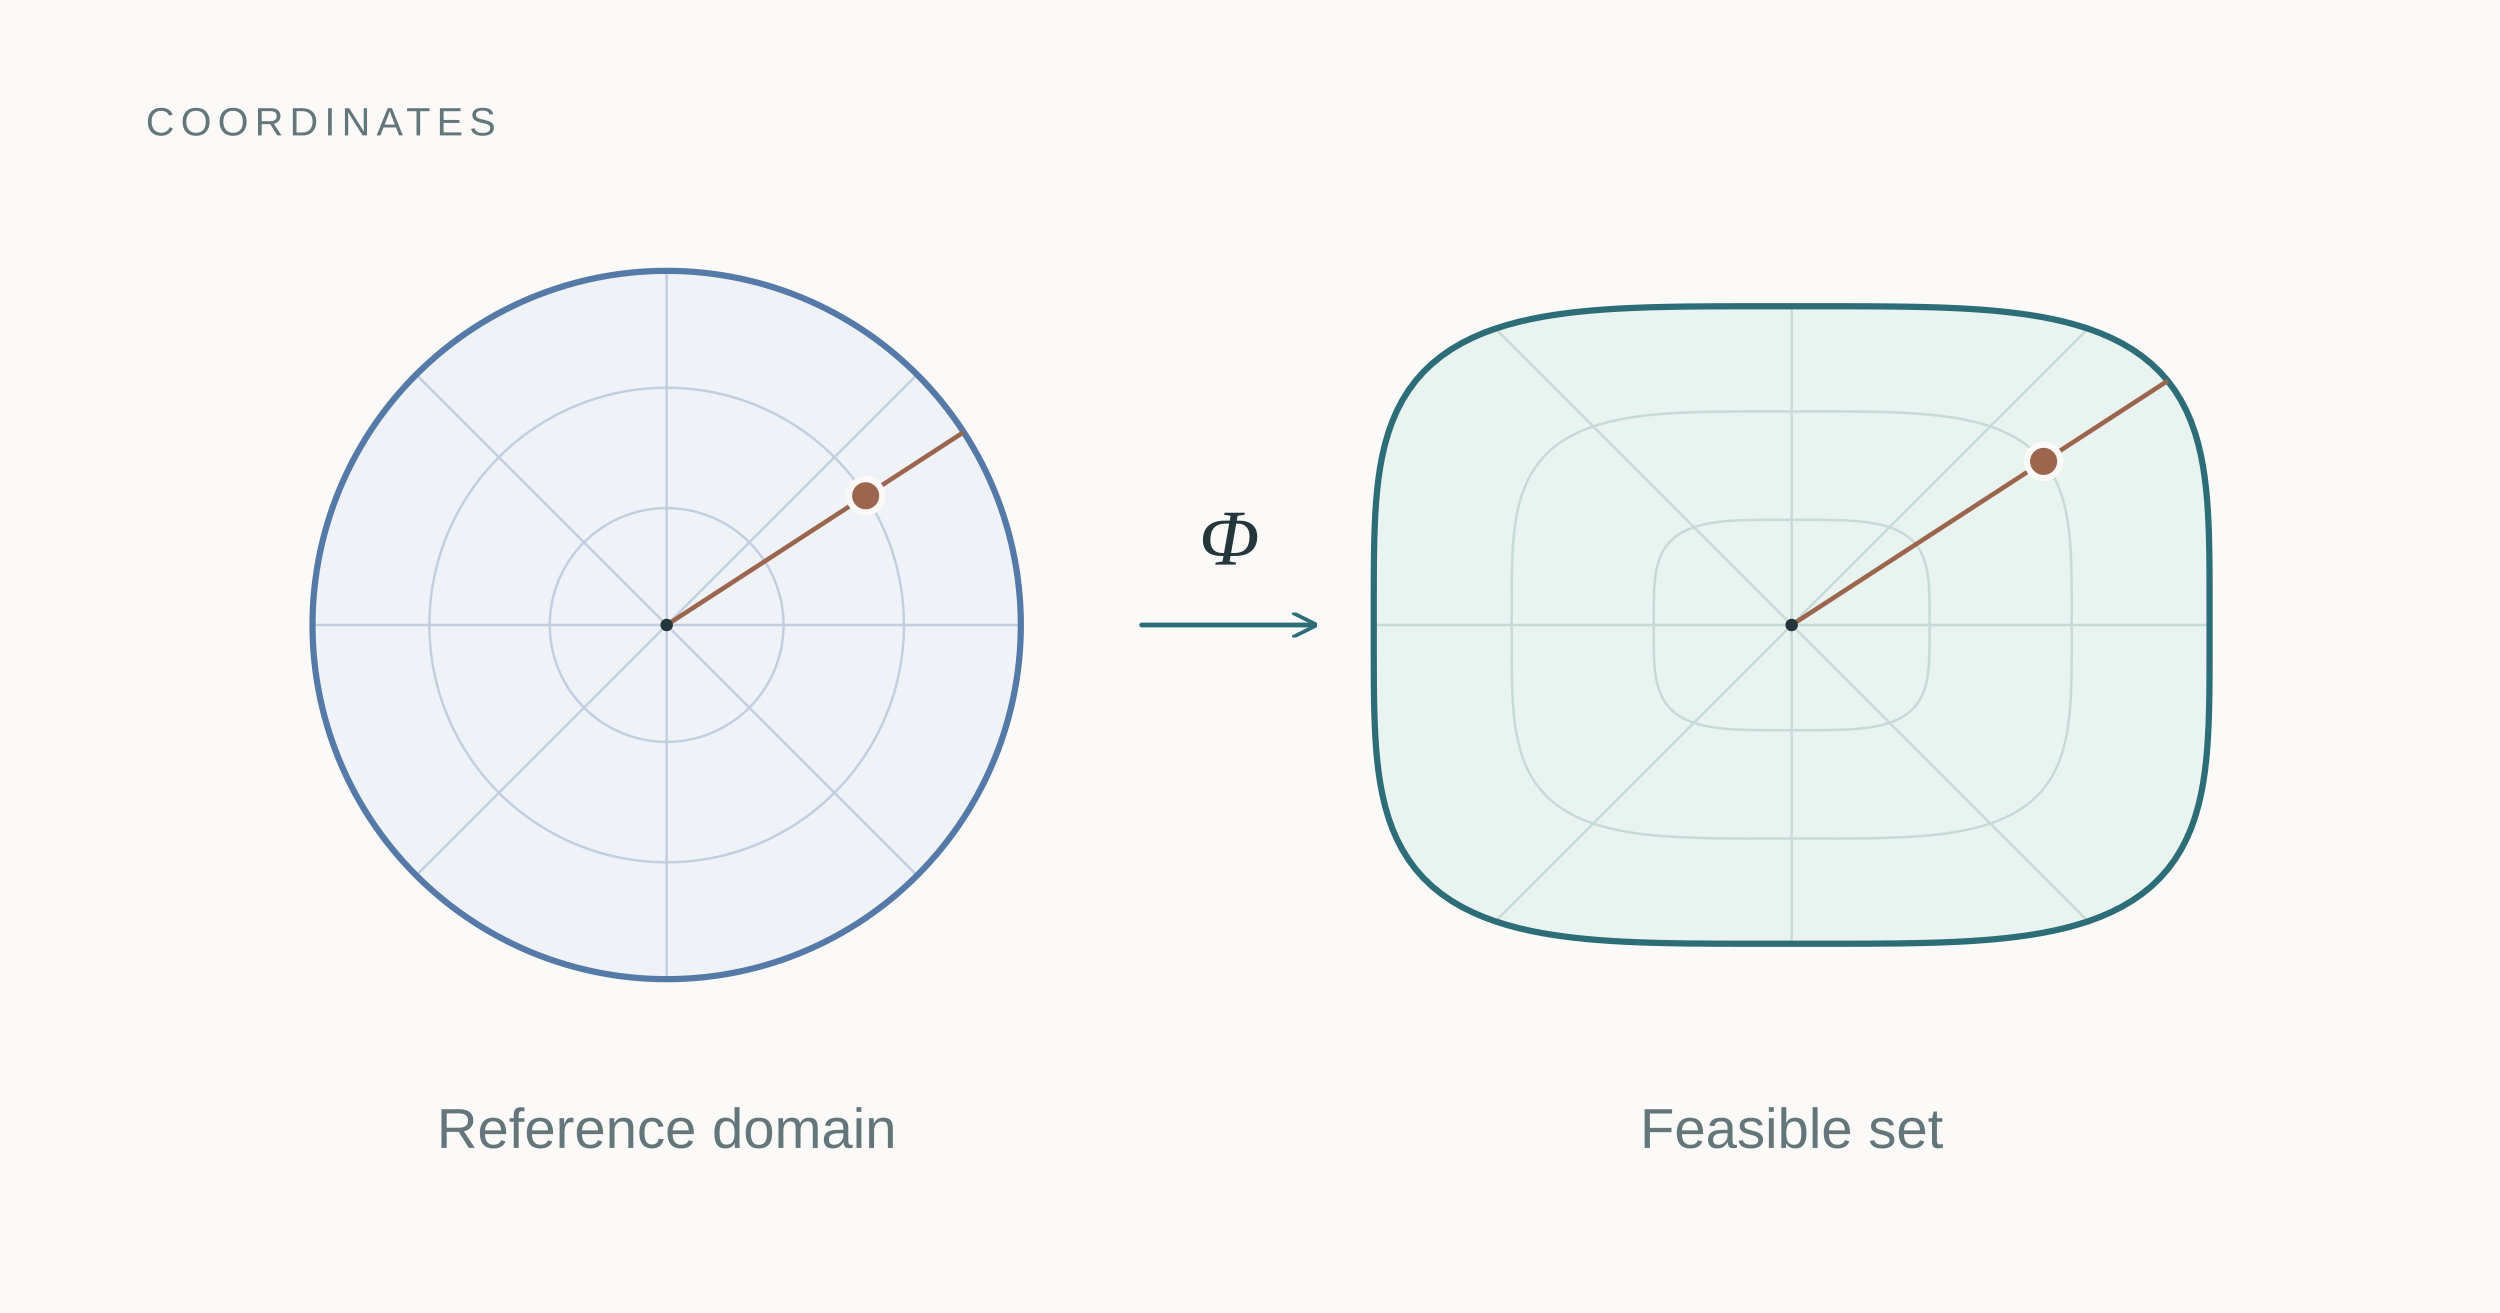
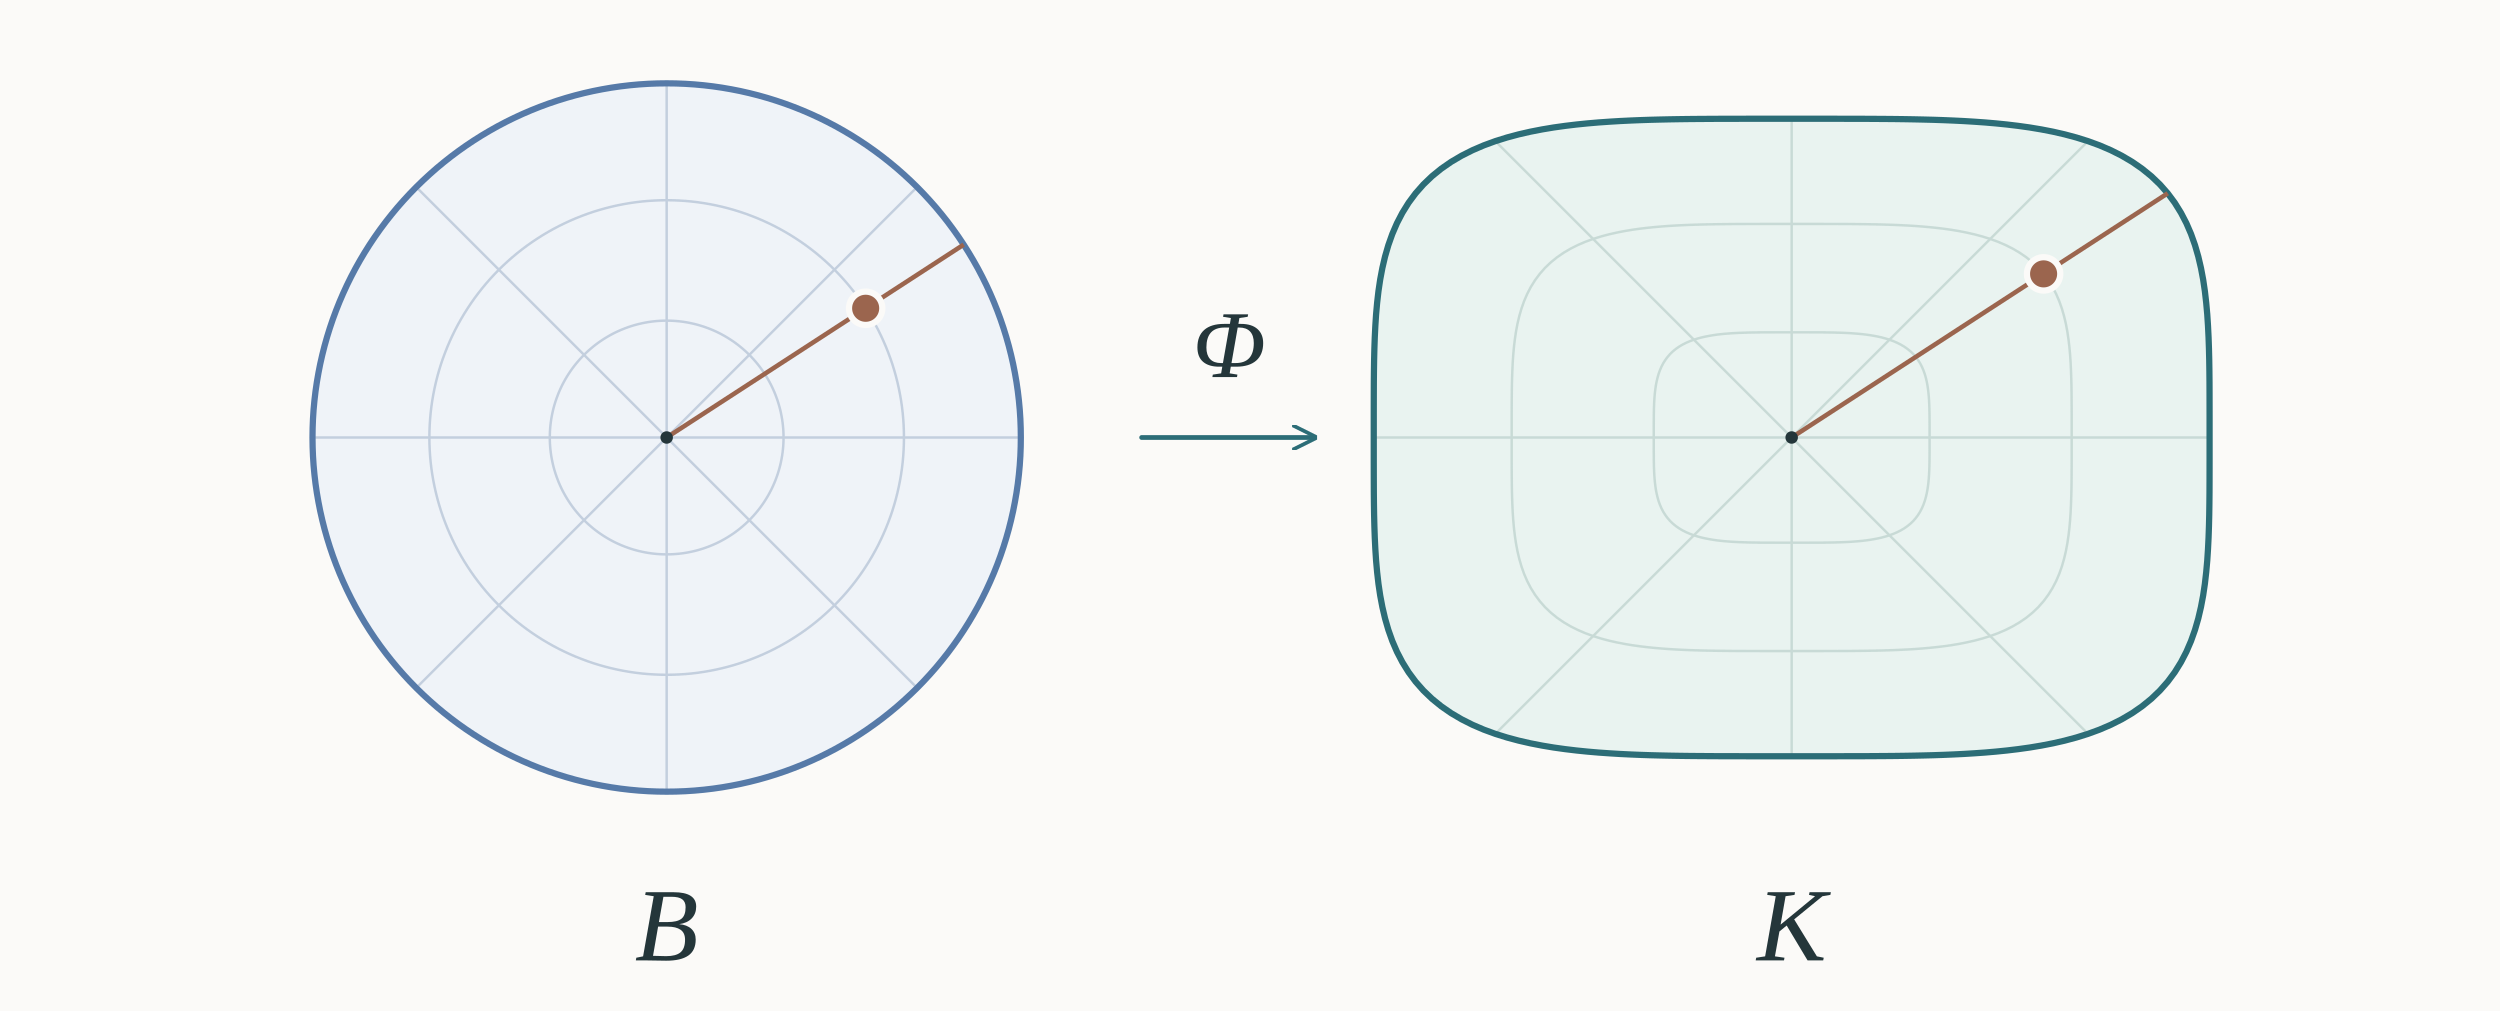
- <svg xmlns="http://www.w3.org/2000/svg" width="1200" height="630" viewBox="0 0 1200 630" role="img" aria-labelledby="title desc">
+ <svg xmlns="http://www.w3.org/2000/svg" width="1200" height="485" viewBox="0 90 1200 485" role="img" aria-labelledby="title desc">
  <defs>
    <marker id="map-arrow" viewBox="0 0 10 10" refX="9" refY="5" markerWidth="12" markerHeight="12" markerUnits="userSpaceOnUse" orient="auto">
      <path d="M0 0 L10 5 L0 10" fill="none" stroke="#2c6d77" stroke-width="1.5" stroke-linecap="round" stroke-linejoin="round" />
    </marker>
  </defs>
  <style>
  .label {font-family:Arial,Helvetica,sans-serif;font-size:27px;fill:#65767a}
-   .symbol {font-family:Georgia,'Times New Roman',serif;font-size:38px;fill:#24363a;font-style:italic}
+   .symbol {font-family:Georgia,'Times New Roman',serif;font-size:46px;fill:#24363a;font-style:italic}
  .eyebrow {font-family:Arial,Helvetica,sans-serif;font-size:19px;letter-spacing:3px;fill:#65767a}
</style>
  <rect width="1200" height="630" fill="#fbfaf8" />
-   <text class="eyebrow" x="70" y="65">COORDINATES</text>
  <path d="M490.00 300.00 L489.94 304.45 L489.77 308.90 L489.48 313.34 L489.07 317.77 L488.55 322.19 L487.91 326.59 L487.15 330.98 L486.29 335.34 L485.30 339.69 L484.21 344.00 L483.00 348.28 L481.68 352.53 L480.25 356.75 L478.71 360.92 L477.06 365.06 L475.30 369.15 L473.44 373.19 L471.47 377.18 L469.40 381.12 L467.22 385.00 L464.95 388.82 L462.57 392.59 L460.10 396.29 L457.53 399.92 L454.87 403.49 L452.11 406.98 L449.27 410.41 L446.33 413.75 L443.31 417.02 L440.21 420.21 L437.02 423.31 L433.75 426.33 L430.41 429.27 L426.98 432.11 L423.49 434.87 L419.92 437.53 L416.29 440.10 L412.59 442.57 L408.82 444.95 L405.00 447.22 L401.12 449.40 L397.18 451.47 L393.19 453.44 L389.15 455.30 L385.06 457.06 L380.92 458.71 L376.75 460.25 L372.53 461.68 L368.28 463.00 L364.00 464.21 L359.69 465.30 L355.34 466.29 L350.98 467.15 L346.59 467.91 L342.19 468.55 L337.77 469.07 L333.34 469.48 L328.90 469.77 L324.45 469.94 L320.00 470.00 L315.55 469.94 L311.10 469.77 L306.66 469.48 L302.23 469.07 L297.81 468.55 L293.41 467.91 L289.02 467.15 L284.66 466.29 L280.31 465.30 L276.00 464.21 L271.72 463.00 L267.47 461.68 L263.25 460.25 L259.08 458.71 L254.94 457.06 L250.85 455.30 L246.81 453.44 L242.82 451.47 L238.88 449.40 L235.00 447.22 L231.18 444.95 L227.41 442.57 L223.71 440.10 L220.08 437.53 L216.51 434.87 L213.02 432.11 L209.59 429.27 L206.25 426.33 L202.98 423.31 L199.79 420.21 L196.69 417.02 L193.67 413.75 L190.73 410.41 L187.89 406.98 L185.13 403.49 L182.47 399.92 L179.90 396.29 L177.43 392.59 L175.05 388.82 L172.78 385.00 L170.60 381.12 L168.53 377.18 L166.56 373.19 L164.70 369.15 L162.94 365.06 L161.29 360.92 L159.75 356.75 L158.32 352.53 L157.00 348.28 L155.79 344.00 L154.70 339.69 L153.71 335.34 L152.85 330.98 L152.09 326.59 L151.45 322.19 L150.93 317.77 L150.52 313.34 L150.23 308.90 L150.06 304.45 L150.00 300.00 L150.06 295.55 L150.23 291.10 L150.52 286.66 L150.93 282.23 L151.45 277.81 L152.09 273.41 L152.85 269.02 L153.71 264.66 L154.70 260.31 L155.79 256.00 L157.00 251.72 L158.32 247.47 L159.75 243.25 L161.29 239.08 L162.94 234.94 L164.70 230.85 L166.56 226.81 L168.53 222.82 L170.60 218.88 L172.78 215.00 L175.05 211.18 L177.43 207.41 L179.90 203.71 L182.47 200.08 L185.13 196.51 L187.89 193.02 L190.73 189.59 L193.67 186.25 L196.69 182.98 L199.79 179.79 L202.98 176.69 L206.25 173.67 L209.59 170.73 L213.02 167.89 L216.51 165.13 L220.08 162.47 L223.71 159.90 L227.41 157.43 L231.18 155.05 L235.00 152.78 L238.88 150.60 L242.82 148.53 L246.81 146.56 L250.85 144.70 L254.94 142.94 L259.08 141.29 L263.25 139.75 L267.47 138.32 L271.72 137.00 L276.00 135.79 L280.31 134.70 L284.66 133.71 L289.02 132.85 L293.41 132.09 L297.81 131.45 L302.23 130.93 L306.66 130.52 L311.10 130.23 L315.55 130.06 L320.00 130.00 L324.45 130.06 L328.90 130.23 L333.34 130.52 L337.77 130.93 L342.19 131.45 L346.59 132.09 L350.98 132.85 L355.34 133.71 L359.69 134.70 L364.00 135.79 L368.28 137.00 L372.53 138.32 L376.75 139.75 L380.92 141.29 L385.06 142.94 L389.15 144.70 L393.19 146.56 L397.18 148.53 L401.12 150.60 L405.00 152.78 L408.82 155.05 L412.59 157.43 L416.29 159.90 L419.92 162.47 L423.49 165.13 L426.98 167.89 L430.41 170.73 L433.75 173.67 L437.02 176.69 L440.21 179.79 L443.31 182.98 L446.33 186.25 L449.27 189.59 L452.11 193.02 L454.87 196.51 L457.53 200.08 L460.10 203.71 L462.57 207.41 L464.95 211.18 L467.22 215.00 L469.40 218.88 L471.47 222.82 L473.44 226.81 L475.30 230.85 L477.06 234.94 L478.71 239.08 L480.25 243.25 L481.68 247.47 L483.00 251.72 L484.21 256.00 L485.30 260.31 L486.29 264.66 L487.15 269.02 L487.91 273.41 L488.55 277.81 L489.07 282.23 L489.48 286.66 L489.77 291.10 L489.94 295.55 Z" fill="#eff3f8" />
  <path d="M1060.60 300.00 L1060.60 305.25 L1060.60 310.51 L1060.59 315.79 L1060.58 321.08 L1060.56 326.40 L1060.51 331.76 L1060.43 337.15 L1060.30 342.57 L1060.11 348.04 L1059.84 353.55 L1059.48 359.09 L1058.98 364.65 L1058.34 370.23 L1057.51 375.82 L1056.46 381.38 L1055.17 386.89 L1053.59 392.34 L1051.70 397.67 L1049.46 402.87 L1046.85 407.88 L1043.87 412.68 L1040.50 417.22 L1036.75 421.47 L1032.63 425.42 L1028.17 429.04 L1023.42 432.33 L1018.40 435.28 L1013.17 437.91 L1007.77 440.23 L1002.25 442.25 L996.65 444.00 L991.02 445.51 L985.38 446.80 L979.76 447.89 L974.19 448.82 L968.68 449.59 L963.26 450.24 L957.92 450.78 L952.67 451.23 L947.52 451.59 L942.47 451.90 L937.52 452.14 L932.66 452.34 L927.90 452.50 L923.22 452.62 L918.62 452.72 L914.11 452.80 L909.67 452.86 L905.29 452.90 L900.98 452.93 L896.72 452.96 L892.52 452.97 L888.35 452.98 L884.23 452.99 L880.14 453.00 L876.08 453.00 L872.04 453.00 L868.02 453.00 L864.01 453.00 L860.00 453.00 L855.99 453.00 L851.98 453.00 L847.96 453.00 L843.92 453.00 L839.86 453.00 L835.77 452.99 L831.65 452.98 L827.48 452.97 L823.28 452.96 L819.02 452.93 L814.71 452.90 L810.33 452.86 L805.89 452.80 L801.38 452.72 L796.78 452.62 L792.10 452.50 L787.34 452.34 L782.48 452.14 L777.53 451.90 L772.48 451.59 L767.33 451.23 L762.08 450.78 L756.74 450.24 L751.32 449.59 L745.81 448.82 L740.24 447.89 L734.62 446.80 L728.98 445.51 L723.35 444.00 L717.75 442.25 L712.23 440.23 L706.83 437.91 L701.60 435.28 L696.58 432.33 L691.83 429.04 L687.37 425.42 L683.25 421.47 L679.50 417.22 L676.13 412.68 L673.15 407.88 L670.54 402.87 L668.30 397.67 L666.41 392.34 L664.83 386.89 L663.54 381.38 L662.49 375.82 L661.66 370.23 L661.02 364.65 L660.52 359.09 L660.16 353.55 L659.89 348.04 L659.70 342.57 L659.57 337.15 L659.49 331.76 L659.44 326.40 L659.42 321.08 L659.41 315.79 L659.40 310.51 L659.40 305.25 L659.40 300.00 L659.40 294.75 L659.40 289.49 L659.41 284.21 L659.42 278.92 L659.44 273.60 L659.49 268.24 L659.57 262.85 L659.70 257.43 L659.89 251.96 L660.16 246.45 L660.52 240.91 L661.02 235.35 L661.66 229.77 L662.49 224.18 L663.54 218.62 L664.83 213.11 L666.41 207.66 L668.30 202.33 L670.54 197.13 L673.15 192.12 L676.13 187.32 L679.50 182.78 L683.25 178.53 L687.37 174.58 L691.83 170.96 L696.58 167.67 L701.60 164.72 L706.83 162.09 L712.23 159.77 L717.75 157.75 L723.35 156.00 L728.98 154.49 L734.62 153.20 L740.24 152.11 L745.81 151.18 L751.32 150.41 L756.74 149.76 L762.08 149.22 L767.33 148.77 L772.48 148.41 L777.53 148.10 L782.48 147.86 L787.34 147.66 L792.10 147.50 L796.78 147.38 L801.38 147.28 L805.89 147.20 L810.33 147.14 L814.71 147.10 L819.02 147.07 L823.28 147.04 L827.48 147.03 L831.65 147.02 L835.77 147.01 L839.86 147.00 L843.92 147.00 L847.96 147.00 L851.98 147.00 L855.99 147.00 L860.00 147.00 L864.01 147.00 L868.02 147.00 L872.04 147.00 L876.08 147.00 L880.14 147.00 L884.23 147.01 L888.35 147.02 L892.52 147.03 L896.72 147.04 L900.98 147.07 L905.29 147.10 L909.67 147.14 L914.11 147.20 L918.62 147.28 L923.22 147.38 L927.90 147.50 L932.66 147.66 L937.52 147.86 L942.47 148.10 L947.52 148.41 L952.67 148.77 L957.92 149.22 L963.26 149.76 L968.68 150.41 L974.19 151.18 L979.76 152.11 L985.38 153.20 L991.02 154.49 L996.65 156.00 L1002.25 157.75 L1007.77 159.77 L1013.17 162.09 L1018.40 164.72 L1023.42 167.67 L1028.17 170.96 L1032.63 174.58 L1036.75 178.53 L1040.50 182.78 L1043.87 187.32 L1046.85 192.12 L1049.46 197.13 L1051.70 202.33 L1053.59 207.66 L1055.17 213.11 L1056.46 218.62 L1057.51 224.18 L1058.34 229.77 L1058.98 235.35 L1059.48 240.91 L1059.84 246.45 L1060.11 251.96 L1060.30 257.43 L1060.43 262.85 L1060.51 268.24 L1060.56 273.60 L1060.58 278.92 L1060.59 284.21 L1060.60 289.49 L1060.60 294.75 Z" fill="#e9f3f0" />
  <g fill="none" stroke="#afbed2" stroke-width="1.2" opacity=".68">
    <path d="M376.10 300.00 L376.08 301.47 L376.02 302.94 L375.93 304.40 L375.79 305.86 L375.62 307.32 L375.41 308.78 L375.16 310.22 L374.87 311.66 L374.55 313.10 L374.19 314.52 L373.79 315.93 L373.35 317.34 L372.88 318.73 L372.37 320.10 L371.83 321.47 L371.25 322.82 L370.64 324.15 L369.99 325.47 L369.30 326.77 L368.58 328.05 L367.83 329.31 L367.05 330.55 L366.23 331.78 L365.39 332.97 L364.51 334.15 L363.60 335.30 L362.66 336.43 L361.69 337.54 L360.69 338.62 L359.67 339.67 L358.62 340.69 L357.54 341.69 L356.43 342.66 L355.30 343.60 L354.15 344.51 L352.97 345.39 L351.78 346.23 L350.55 347.05 L349.31 347.83 L348.05 348.58 L346.77 349.30 L345.47 349.99 L344.15 350.64 L342.82 351.25 L341.47 351.83 L340.10 352.37 L338.73 352.88 L337.34 353.35 L335.93 353.79 L334.52 354.19 L333.10 354.55 L331.66 354.87 L330.22 355.16 L328.78 355.41 L327.32 355.62 L325.86 355.79 L324.40 355.93 L322.94 356.02 L321.47 356.08 L320.00 356.10 L318.53 356.08 L317.06 356.02 L315.60 355.93 L314.14 355.79 L312.68 355.62 L311.22 355.41 L309.78 355.16 L308.34 354.87 L306.90 354.55 L305.48 354.19 L304.07 353.79 L302.66 353.35 L301.27 352.88 L299.90 352.37 L298.53 351.83 L297.18 351.25 L295.85 350.64 L294.53 349.99 L293.23 349.30 L291.95 348.58 L290.69 347.83 L289.45 347.05 L288.22 346.23 L287.03 345.39 L285.85 344.51 L284.70 343.60 L283.57 342.66 L282.46 341.69 L281.38 340.69 L280.33 339.67 L279.31 338.62 L278.31 337.54 L277.34 336.43 L276.40 335.30 L275.49 334.15 L274.61 332.97 L273.77 331.78 L272.95 330.55 L272.17 329.31 L271.42 328.05 L270.70 326.77 L270.01 325.47 L269.36 324.15 L268.75 322.82 L268.17 321.47 L267.63 320.10 L267.12 318.73 L266.65 317.34 L266.21 315.93 L265.81 314.52 L265.45 313.10 L265.13 311.66 L264.84 310.22 L264.59 308.78 L264.38 307.32 L264.21 305.86 L264.07 304.40 L263.98 302.94 L263.92 301.47 L263.90 300.00 L263.92 298.53 L263.98 297.06 L264.07 295.60 L264.21 294.14 L264.38 292.68 L264.59 291.22 L264.84 289.78 L265.13 288.34 L265.45 286.90 L265.81 285.48 L266.21 284.07 L266.65 282.66 L267.12 281.27 L267.63 279.90 L268.17 278.53 L268.75 277.18 L269.36 275.85 L270.01 274.53 L270.70 273.23 L271.42 271.95 L272.17 270.69 L272.95 269.45 L273.77 268.22 L274.61 267.03 L275.49 265.85 L276.40 264.70 L277.34 263.57 L278.31 262.46 L279.31 261.38 L280.33 260.33 L281.38 259.31 L282.46 258.31 L283.57 257.34 L284.70 256.40 L285.85 255.49 L287.03 254.61 L288.22 253.77 L289.45 252.95 L290.69 252.17 L291.95 251.42 L293.23 250.70 L294.53 250.01 L295.85 249.36 L297.18 248.75 L298.53 248.17 L299.90 247.63 L301.27 247.12 L302.66 246.65 L304.07 246.21 L305.48 245.81 L306.90 245.45 L308.34 245.13 L309.78 244.84 L311.22 244.59 L312.68 244.38 L314.14 244.21 L315.60 244.07 L317.06 243.98 L318.53 243.92 L320.00 243.90 L321.47 243.92 L322.94 243.98 L324.40 244.07 L325.86 244.21 L327.32 244.38 L328.78 244.59 L330.22 244.84 L331.66 245.13 L333.10 245.45 L334.52 245.81 L335.93 246.21 L337.34 246.65 L338.73 247.12 L340.10 247.63 L341.47 248.17 L342.82 248.75 L344.15 249.36 L345.47 250.01 L346.77 250.70 L348.05 251.42 L349.31 252.17 L350.55 252.95 L351.78 253.77 L352.97 254.61 L354.15 255.49 L355.30 256.40 L356.43 257.34 L357.54 258.31 L358.62 259.31 L359.67 260.33 L360.69 261.38 L361.69 262.46 L362.66 263.57 L363.60 264.70 L364.51 265.85 L365.39 267.03 L366.23 268.22 L367.05 269.45 L367.83 270.69 L368.58 271.95 L369.30 273.23 L369.99 274.53 L370.64 275.85 L371.25 277.18 L371.83 278.53 L372.37 279.90 L372.88 281.27 L373.35 282.66 L373.79 284.07 L374.19 285.48 L374.55 286.90 L374.87 288.34 L375.16 289.78 L375.41 291.22 L375.62 292.68 L375.79 294.14 L375.93 295.60 L376.02 297.06 L376.08 298.53 Z" />
    <path d="M433.90 300.00 L433.86 302.98 L433.74 305.96 L433.55 308.94 L433.28 311.91 L432.93 314.87 L432.50 317.82 L431.99 320.76 L431.41 323.68 L430.75 326.59 L430.02 329.48 L429.21 332.35 L428.33 335.20 L427.37 338.02 L426.33 340.82 L425.23 343.59 L424.05 346.33 L422.80 349.04 L421.49 351.71 L420.10 354.35 L418.64 356.95 L417.12 359.51 L415.52 362.03 L413.87 364.51 L412.15 366.95 L410.36 369.34 L408.52 371.68 L406.61 373.97 L404.64 376.21 L402.62 378.40 L400.54 380.54 L398.40 382.62 L396.21 384.64 L393.97 386.61 L391.68 388.52 L389.34 390.36 L386.95 392.15 L384.51 393.87 L382.03 395.52 L379.51 397.12 L376.95 398.64 L374.35 400.10 L371.71 401.49 L369.04 402.80 L366.33 404.05 L363.59 405.23 L360.82 406.33 L358.02 407.37 L355.20 408.33 L352.35 409.21 L349.48 410.02 L346.59 410.75 L343.68 411.41 L340.76 411.99 L337.82 412.50 L334.87 412.93 L331.91 413.28 L328.94 413.55 L325.96 413.74 L322.98 413.86 L320.00 413.90 L317.02 413.86 L314.04 413.74 L311.06 413.55 L308.09 413.28 L305.13 412.93 L302.18 412.50 L299.24 411.99 L296.32 411.41 L293.41 410.75 L290.52 410.02 L287.65 409.21 L284.80 408.33 L281.98 407.37 L279.18 406.33 L276.41 405.23 L273.67 404.05 L270.96 402.80 L268.29 401.49 L265.65 400.10 L263.05 398.64 L260.49 397.12 L257.97 395.52 L255.49 393.87 L253.05 392.15 L250.66 390.36 L248.32 388.52 L246.03 386.61 L243.79 384.64 L241.60 382.62 L239.46 380.54 L237.38 378.40 L235.36 376.21 L233.39 373.97 L231.48 371.68 L229.64 369.34 L227.85 366.95 L226.13 364.51 L224.48 362.03 L222.88 359.51 L221.36 356.95 L219.90 354.35 L218.51 351.71 L217.20 349.04 L215.95 346.33 L214.77 343.59 L213.67 340.82 L212.63 338.02 L211.67 335.20 L210.79 332.35 L209.98 329.48 L209.25 326.59 L208.59 323.68 L208.01 320.76 L207.50 317.82 L207.07 314.87 L206.72 311.91 L206.45 308.94 L206.26 305.96 L206.14 302.98 L206.10 300.00 L206.14 297.02 L206.26 294.04 L206.45 291.06 L206.72 288.09 L207.07 285.13 L207.50 282.18 L208.01 279.24 L208.59 276.32 L209.25 273.41 L209.98 270.52 L210.79 267.65 L211.67 264.80 L212.63 261.98 L213.67 259.18 L214.77 256.41 L215.95 253.67 L217.20 250.96 L218.51 248.29 L219.90 245.65 L221.36 243.05 L222.88 240.49 L224.48 237.97 L226.13 235.49 L227.85 233.05 L229.64 230.66 L231.48 228.32 L233.39 226.03 L235.36 223.79 L237.38 221.60 L239.46 219.46 L241.60 217.38 L243.79 215.36 L246.03 213.39 L248.32 211.48 L250.66 209.64 L253.05 207.85 L255.49 206.13 L257.97 204.48 L260.49 202.88 L263.05 201.36 L265.65 199.90 L268.29 198.51 L270.96 197.20 L273.67 195.95 L276.41 194.77 L279.18 193.67 L281.98 192.63 L284.80 191.67 L287.65 190.79 L290.52 189.98 L293.41 189.25 L296.32 188.59 L299.24 188.01 L302.18 187.50 L305.13 187.07 L308.09 186.72 L311.06 186.45 L314.04 186.26 L317.02 186.14 L320.00 186.10 L322.98 186.14 L325.96 186.26 L328.94 186.45 L331.91 186.72 L334.87 187.07 L337.82 187.50 L340.76 188.01 L343.68 188.59 L346.59 189.25 L349.48 189.98 L352.35 190.79 L355.20 191.67 L358.02 192.63 L360.82 193.67 L363.59 194.77 L366.33 195.95 L369.04 197.20 L371.71 198.51 L374.35 199.90 L376.95 201.36 L379.51 202.88 L382.03 204.48 L384.51 206.13 L386.95 207.85 L389.34 209.64 L391.68 211.48 L393.97 213.39 L396.21 215.36 L398.40 217.38 L400.54 219.46 L402.62 221.60 L404.64 223.79 L406.61 226.03 L408.52 228.32 L410.36 230.66 L412.15 233.05 L413.87 235.49 L415.52 237.97 L417.12 240.49 L418.64 243.05 L420.10 245.65 L421.49 248.29 L422.80 250.96 L424.05 253.67 L425.23 256.41 L426.33 259.18 L427.37 261.98 L428.33 264.80 L429.21 267.65 L430.02 270.52 L430.75 273.41 L431.41 276.32 L431.99 279.24 L432.50 282.18 L432.93 285.13 L433.28 288.09 L433.55 291.06 L433.74 294.04 L433.86 297.02 Z" />
    <path d="M320 300 L490.00 300.00" />
    <path d="M320 300 L440.21 420.21" />
    <path d="M320 300 L320.00 470.00" />
    <path d="M320 300 L199.79 420.21" />
    <path d="M320 300 L150.00 300.00" />
    <path d="M320 300 L199.79 179.79" />
    <path d="M320 300 L320.00 130.00" />
    <path d="M320 300 L440.21 179.79" />
  </g>
  <g fill="none" stroke="#b9cfca" stroke-width="1.2" opacity=".68">
    <path d="M926.20 300.00 L926.20 301.73 L926.20 303.47 L926.20 305.21 L926.19 306.96 L926.18 308.71 L926.17 310.48 L926.14 312.26 L926.10 314.05 L926.04 315.85 L925.95 317.67 L925.83 319.50 L925.66 321.34 L925.45 323.18 L925.18 325.02 L924.83 326.85 L924.40 328.67 L923.88 330.47 L923.26 332.23 L922.52 333.95 L921.66 335.60 L920.68 337.18 L919.56 338.68 L918.33 340.09 L916.97 341.39 L915.50 342.58 L913.93 343.67 L912.27 344.64 L910.54 345.51 L908.76 346.27 L906.94 346.94 L905.09 347.52 L903.24 348.02 L901.37 348.44 L899.52 348.80 L897.68 349.11 L895.87 349.37 L894.08 349.58 L892.31 349.76 L890.58 349.90 L888.88 350.03 L887.22 350.13 L885.58 350.21 L883.98 350.27 L882.41 350.32 L880.86 350.37 L879.35 350.40 L877.86 350.42 L876.39 350.44 L874.95 350.46 L873.52 350.47 L872.12 350.48 L870.73 350.48 L869.36 350.48 L868.00 350.49 L866.65 350.49 L865.31 350.49 L863.97 350.49 L862.65 350.49 L861.32 350.49 L860.00 350.49 L858.68 350.49 L857.35 350.49 L856.03 350.49 L854.69 350.49 L853.35 350.49 L852.00 350.49 L850.64 350.48 L849.27 350.48 L847.88 350.48 L846.48 350.47 L845.05 350.46 L843.61 350.44 L842.14 350.42 L840.65 350.40 L839.14 350.37 L837.59 350.32 L836.02 350.27 L834.42 350.21 L832.78 350.13 L831.12 350.03 L829.42 349.90 L827.69 349.76 L825.92 349.58 L824.13 349.37 L822.32 349.11 L820.48 348.80 L818.63 348.44 L816.76 348.02 L814.91 347.52 L813.06 346.94 L811.24 346.27 L809.46 345.51 L807.73 344.64 L806.07 343.67 L804.50 342.58 L803.03 341.39 L801.67 340.09 L800.44 338.68 L799.32 337.18 L798.34 335.60 L797.48 333.95 L796.74 332.23 L796.12 330.47 L795.60 328.67 L795.17 326.85 L794.82 325.02 L794.55 323.18 L794.34 321.34 L794.17 319.50 L794.05 317.67 L793.96 315.85 L793.90 314.05 L793.86 312.26 L793.83 310.48 L793.82 308.71 L793.81 306.96 L793.80 305.21 L793.80 303.47 L793.80 301.73 L793.80 300.00 L793.80 298.27 L793.80 296.53 L793.80 294.79 L793.81 293.04 L793.82 291.29 L793.83 289.52 L793.86 287.74 L793.90 285.95 L793.96 284.15 L794.05 282.33 L794.17 280.50 L794.34 278.66 L794.55 276.82 L794.82 274.98 L795.17 273.15 L795.60 271.33 L796.12 269.53 L796.74 267.77 L797.48 266.05 L798.34 264.40 L799.32 262.82 L800.44 261.32 L801.67 259.91 L803.03 258.61 L804.50 257.42 L806.07 256.33 L807.73 255.36 L809.46 254.49 L811.24 253.73 L813.06 253.06 L814.91 252.48 L816.76 251.98 L818.63 251.56 L820.48 251.20 L822.32 250.89 L824.13 250.63 L825.92 250.42 L827.69 250.24 L829.42 250.10 L831.12 249.97 L832.78 249.87 L834.42 249.79 L836.02 249.73 L837.59 249.68 L839.14 249.63 L840.65 249.60 L842.14 249.58 L843.61 249.56 L845.05 249.54 L846.48 249.53 L847.88 249.52 L849.27 249.52 L850.64 249.52 L852.00 249.51 L853.35 249.51 L854.69 249.51 L856.03 249.51 L857.35 249.51 L858.68 249.51 L860.00 249.51 L861.32 249.51 L862.65 249.51 L863.97 249.51 L865.31 249.51 L866.65 249.51 L868.00 249.51 L869.36 249.52 L870.73 249.52 L872.12 249.52 L873.52 249.53 L874.95 249.54 L876.39 249.56 L877.86 249.58 L879.35 249.60 L880.86 249.63 L882.41 249.68 L883.98 249.73 L885.58 249.79 L887.22 249.87 L888.88 249.97 L890.58 250.10 L892.31 250.24 L894.08 250.42 L895.87 250.63 L897.68 250.89 L899.52 251.20 L901.37 251.56 L903.24 251.98 L905.09 252.48 L906.94 253.06 L908.76 253.73 L910.54 254.49 L912.27 255.36 L913.93 256.33 L915.50 257.42 L916.97 258.61 L918.33 259.91 L919.56 261.32 L920.68 262.82 L921.66 264.40 L922.52 266.05 L923.26 267.77 L923.88 269.53 L924.40 271.33 L924.83 273.15 L925.18 274.98 L925.45 276.82 L925.66 278.66 L925.83 280.50 L925.95 282.33 L926.04 284.15 L926.10 285.95 L926.14 287.74 L926.17 289.52 L926.18 291.29 L926.19 293.04 L926.20 294.79 L926.20 296.53 L926.20 298.27 Z" />
    <path d="M994.40 300.00 L994.40 303.52 L994.40 307.04 L994.40 310.58 L994.39 314.12 L994.37 317.69 L994.34 321.28 L994.29 324.89 L994.20 328.53 L994.07 332.19 L993.90 335.88 L993.65 339.59 L993.32 343.32 L992.88 347.06 L992.33 350.80 L991.63 354.52 L990.76 358.22 L989.70 361.87 L988.44 365.44 L986.94 368.92 L985.19 372.28 L983.19 375.49 L980.93 378.54 L978.42 381.39 L975.66 384.03 L972.68 386.46 L969.49 388.66 L966.13 390.64 L962.62 392.40 L959.00 393.95 L955.31 395.31 L951.56 396.48 L947.78 397.49 L944.00 398.35 L940.24 399.09 L936.51 399.71 L932.82 400.23 L929.18 400.66 L925.61 401.02 L922.09 401.32 L918.64 401.57 L915.26 401.77 L911.94 401.93 L908.68 402.07 L905.49 402.17 L902.36 402.26 L899.28 402.32 L896.25 402.37 L893.28 402.41 L890.35 402.44 L887.46 402.47 L884.60 402.48 L881.79 402.49 L879.00 402.50 L876.24 402.50 L873.50 402.51 L870.77 402.51 L868.07 402.51 L865.37 402.51 L862.68 402.51 L860.00 402.51 L857.32 402.51 L854.63 402.51 L851.93 402.51 L849.23 402.51 L846.50 402.51 L843.76 402.50 L841.00 402.50 L838.21 402.49 L835.40 402.48 L832.54 402.47 L829.65 402.44 L826.72 402.41 L823.75 402.37 L820.72 402.32 L817.64 402.26 L814.51 402.17 L811.32 402.07 L808.06 401.93 L804.74 401.77 L801.36 401.57 L797.91 401.32 L794.39 401.02 L790.82 400.66 L787.18 400.23 L783.49 399.71 L779.76 399.09 L776.00 398.35 L772.22 397.49 L768.44 396.48 L764.69 395.31 L761.00 393.95 L757.38 392.40 L753.87 390.64 L750.51 388.66 L747.32 386.46 L744.34 384.03 L741.58 381.39 L739.07 378.54 L736.81 375.49 L734.81 372.28 L733.06 368.92 L731.56 365.44 L730.30 361.87 L729.24 358.22 L728.37 354.52 L727.67 350.80 L727.12 347.06 L726.68 343.32 L726.35 339.59 L726.10 335.88 L725.93 332.19 L725.80 328.53 L725.71 324.89 L725.66 321.28 L725.63 317.69 L725.61 314.12 L725.60 310.58 L725.60 307.04 L725.60 303.52 L725.60 300.00 L725.60 296.48 L725.60 292.96 L725.60 289.42 L725.61 285.88 L725.63 282.31 L725.66 278.72 L725.71 275.11 L725.80 271.47 L725.93 267.81 L726.10 264.12 L726.35 260.41 L726.68 256.68 L727.12 252.94 L727.67 249.20 L728.37 245.48 L729.24 241.78 L730.30 238.13 L731.56 234.56 L733.06 231.08 L734.81 227.72 L736.81 224.51 L739.07 221.46 L741.58 218.61 L744.34 215.97 L747.32 213.54 L750.51 211.34 L753.87 209.36 L757.38 207.60 L761.00 206.05 L764.69 204.69 L768.44 203.52 L772.22 202.51 L776.00 201.65 L779.76 200.91 L783.49 200.29 L787.18 199.77 L790.82 199.34 L794.39 198.98 L797.91 198.68 L801.36 198.43 L804.74 198.23 L808.06 198.07 L811.32 197.93 L814.51 197.83 L817.64 197.74 L820.72 197.68 L823.75 197.63 L826.72 197.59 L829.65 197.56 L832.54 197.53 L835.40 197.52 L838.21 197.51 L841.00 197.50 L843.76 197.50 L846.50 197.49 L849.23 197.49 L851.93 197.49 L854.63 197.49 L857.32 197.49 L860.00 197.49 L862.68 197.49 L865.37 197.49 L868.07 197.49 L870.77 197.49 L873.50 197.49 L876.24 197.50 L879.00 197.50 L881.79 197.51 L884.60 197.52 L887.46 197.53 L890.35 197.56 L893.28 197.59 L896.25 197.63 L899.28 197.68 L902.36 197.74 L905.49 197.83 L908.68 197.93 L911.94 198.07 L915.26 198.23 L918.64 198.43 L922.09 198.68 L925.61 198.98 L929.18 199.34 L932.82 199.77 L936.51 200.29 L940.24 200.91 L944.00 201.65 L947.78 202.51 L951.56 203.52 L955.31 204.69 L959.00 206.05 L962.62 207.60 L966.13 209.36 L969.49 211.34 L972.68 213.54 L975.66 215.97 L978.42 218.61 L980.93 221.46 L983.19 224.51 L985.19 227.72 L986.94 231.08 L988.44 234.56 L989.70 238.13 L990.76 241.78 L991.63 245.48 L992.33 249.20 L992.88 252.94 L993.32 256.68 L993.65 260.41 L993.90 264.12 L994.07 267.81 L994.20 271.47 L994.29 275.11 L994.34 278.72 L994.37 282.31 L994.39 285.88 L994.40 289.42 L994.40 292.96 L994.40 296.48 Z" />
    <path d="M860 300 L1060.60 300.00" />
    <path d="M860 300 L1002.25 442.25" />
    <path d="M860 300 L860.00 453.00" />
    <path d="M860 300 L717.75 442.25" />
    <path d="M860 300 L659.40 300.00" />
    <path d="M860 300 L717.75 157.75" />
    <path d="M860 300 L860.00 147.00" />
    <path d="M860 300 L1002.25 157.75" />
  </g>
  <path d="M490.00 300.00 L489.94 304.45 L489.77 308.90 L489.48 313.34 L489.07 317.77 L488.55 322.19 L487.91 326.59 L487.15 330.98 L486.29 335.34 L485.30 339.69 L484.21 344.00 L483.00 348.28 L481.68 352.53 L480.25 356.75 L478.71 360.92 L477.06 365.06 L475.30 369.15 L473.44 373.19 L471.47 377.18 L469.40 381.12 L467.22 385.00 L464.95 388.82 L462.57 392.59 L460.10 396.29 L457.53 399.92 L454.87 403.49 L452.11 406.98 L449.27 410.41 L446.33 413.75 L443.31 417.02 L440.21 420.21 L437.02 423.31 L433.75 426.33 L430.41 429.27 L426.98 432.11 L423.49 434.87 L419.92 437.53 L416.29 440.10 L412.59 442.57 L408.82 444.95 L405.00 447.22 L401.12 449.40 L397.18 451.47 L393.19 453.44 L389.15 455.30 L385.06 457.06 L380.92 458.71 L376.75 460.25 L372.53 461.68 L368.28 463.00 L364.00 464.21 L359.69 465.30 L355.34 466.29 L350.98 467.15 L346.59 467.91 L342.19 468.55 L337.77 469.07 L333.34 469.48 L328.90 469.77 L324.45 469.94 L320.00 470.00 L315.55 469.94 L311.10 469.77 L306.66 469.48 L302.23 469.07 L297.81 468.55 L293.41 467.91 L289.02 467.15 L284.66 466.29 L280.31 465.30 L276.00 464.21 L271.72 463.00 L267.47 461.68 L263.25 460.25 L259.08 458.71 L254.94 457.06 L250.85 455.30 L246.81 453.44 L242.82 451.47 L238.88 449.40 L235.00 447.22 L231.18 444.95 L227.41 442.57 L223.71 440.10 L220.08 437.53 L216.51 434.87 L213.02 432.11 L209.59 429.27 L206.25 426.33 L202.98 423.31 L199.79 420.21 L196.69 417.02 L193.67 413.75 L190.73 410.41 L187.89 406.98 L185.13 403.49 L182.47 399.92 L179.90 396.29 L177.43 392.59 L175.05 388.82 L172.78 385.00 L170.60 381.12 L168.53 377.18 L166.56 373.19 L164.70 369.15 L162.94 365.06 L161.29 360.92 L159.75 356.75 L158.32 352.53 L157.00 348.28 L155.79 344.00 L154.70 339.69 L153.71 335.34 L152.85 330.98 L152.09 326.59 L151.45 322.19 L150.93 317.77 L150.52 313.34 L150.23 308.90 L150.06 304.45 L150.00 300.00 L150.06 295.55 L150.23 291.10 L150.52 286.66 L150.93 282.23 L151.45 277.81 L152.09 273.41 L152.85 269.02 L153.71 264.66 L154.70 260.31 L155.79 256.00 L157.00 251.72 L158.32 247.47 L159.75 243.25 L161.29 239.08 L162.94 234.94 L164.70 230.85 L166.56 226.81 L168.53 222.82 L170.60 218.88 L172.78 215.00 L175.05 211.18 L177.43 207.41 L179.90 203.71 L182.47 200.08 L185.13 196.51 L187.89 193.02 L190.73 189.59 L193.67 186.25 L196.69 182.98 L199.79 179.79 L202.98 176.69 L206.25 173.67 L209.59 170.73 L213.02 167.89 L216.51 165.13 L220.08 162.47 L223.71 159.90 L227.41 157.43 L231.18 155.05 L235.00 152.78 L238.88 150.60 L242.82 148.53 L246.81 146.56 L250.85 144.70 L254.94 142.94 L259.08 141.29 L263.25 139.75 L267.47 138.32 L271.72 137.00 L276.00 135.79 L280.31 134.70 L284.66 133.71 L289.02 132.85 L293.41 132.09 L297.81 131.45 L302.23 130.93 L306.66 130.52 L311.10 130.23 L315.55 130.06 L320.00 130.00 L324.45 130.06 L328.90 130.23 L333.34 130.52 L337.77 130.93 L342.19 131.45 L346.59 132.09 L350.98 132.85 L355.34 133.71 L359.69 134.70 L364.00 135.79 L368.28 137.00 L372.53 138.32 L376.75 139.75 L380.92 141.29 L385.06 142.94 L389.15 144.70 L393.19 146.56 L397.18 148.53 L401.12 150.60 L405.00 152.78 L408.82 155.05 L412.59 157.43 L416.29 159.90 L419.92 162.47 L423.49 165.13 L426.98 167.89 L430.41 170.73 L433.75 173.67 L437.02 176.69 L440.21 179.79 L443.31 182.98 L446.33 186.25 L449.27 189.59 L452.11 193.02 L454.87 196.51 L457.53 200.08 L460.10 203.71 L462.57 207.41 L464.95 211.18 L467.22 215.00 L469.40 218.88 L471.47 222.82 L473.44 226.81 L475.30 230.85 L477.06 234.94 L478.71 239.08 L480.25 243.25 L481.68 247.47 L483.00 251.72 L484.21 256.00 L485.30 260.31 L486.29 264.66 L487.15 269.02 L487.91 273.41 L488.55 277.81 L489.07 282.23 L489.48 286.66 L489.77 291.10 L489.94 295.55 Z" fill="none" stroke="#567aa8" stroke-width="3" />
  <path d="M1060.60 300.00 L1060.60 305.25 L1060.60 310.51 L1060.59 315.79 L1060.58 321.08 L1060.56 326.40 L1060.51 331.76 L1060.43 337.15 L1060.30 342.57 L1060.11 348.04 L1059.84 353.55 L1059.48 359.09 L1058.98 364.65 L1058.34 370.23 L1057.51 375.82 L1056.46 381.38 L1055.17 386.89 L1053.59 392.34 L1051.70 397.67 L1049.46 402.87 L1046.85 407.88 L1043.87 412.68 L1040.50 417.22 L1036.75 421.47 L1032.63 425.42 L1028.17 429.04 L1023.42 432.33 L1018.40 435.28 L1013.17 437.91 L1007.77 440.23 L1002.25 442.25 L996.65 444.00 L991.02 445.51 L985.38 446.80 L979.76 447.89 L974.19 448.82 L968.68 449.59 L963.26 450.24 L957.92 450.78 L952.67 451.23 L947.52 451.59 L942.47 451.90 L937.52 452.14 L932.66 452.34 L927.90 452.50 L923.22 452.62 L918.62 452.72 L914.11 452.80 L909.67 452.86 L905.29 452.90 L900.98 452.93 L896.72 452.96 L892.52 452.97 L888.35 452.98 L884.23 452.99 L880.14 453.00 L876.08 453.00 L872.04 453.00 L868.02 453.00 L864.01 453.00 L860.00 453.00 L855.99 453.00 L851.98 453.00 L847.96 453.00 L843.92 453.00 L839.86 453.00 L835.77 452.99 L831.65 452.98 L827.48 452.97 L823.28 452.96 L819.02 452.93 L814.71 452.90 L810.33 452.86 L805.89 452.80 L801.38 452.72 L796.78 452.62 L792.10 452.50 L787.34 452.34 L782.48 452.14 L777.53 451.90 L772.48 451.59 L767.33 451.23 L762.08 450.78 L756.74 450.24 L751.32 449.59 L745.81 448.82 L740.24 447.89 L734.62 446.80 L728.98 445.51 L723.35 444.00 L717.75 442.25 L712.23 440.23 L706.83 437.91 L701.60 435.28 L696.58 432.33 L691.83 429.04 L687.37 425.42 L683.25 421.47 L679.50 417.22 L676.13 412.68 L673.15 407.88 L670.54 402.87 L668.30 397.67 L666.41 392.34 L664.83 386.89 L663.54 381.38 L662.49 375.82 L661.66 370.23 L661.02 364.65 L660.52 359.09 L660.16 353.55 L659.89 348.04 L659.70 342.57 L659.57 337.15 L659.49 331.76 L659.44 326.40 L659.42 321.08 L659.41 315.79 L659.40 310.51 L659.40 305.25 L659.40 300.00 L659.40 294.75 L659.40 289.49 L659.41 284.21 L659.42 278.92 L659.44 273.60 L659.49 268.24 L659.57 262.85 L659.70 257.43 L659.89 251.96 L660.16 246.45 L660.52 240.91 L661.02 235.35 L661.66 229.77 L662.49 224.18 L663.54 218.62 L664.83 213.11 L666.41 207.66 L668.30 202.33 L670.54 197.13 L673.15 192.12 L676.13 187.32 L679.50 182.78 L683.25 178.53 L687.37 174.58 L691.83 170.96 L696.58 167.67 L701.60 164.72 L706.83 162.09 L712.23 159.77 L717.75 157.75 L723.35 156.00 L728.98 154.49 L734.62 153.20 L740.24 152.11 L745.81 151.18 L751.32 150.41 L756.74 149.76 L762.08 149.22 L767.33 148.77 L772.48 148.41 L777.53 148.10 L782.48 147.86 L787.34 147.66 L792.10 147.50 L796.78 147.38 L801.38 147.28 L805.89 147.20 L810.33 147.14 L814.71 147.10 L819.02 147.07 L823.28 147.04 L827.48 147.03 L831.65 147.02 L835.77 147.01 L839.86 147.00 L843.92 147.00 L847.96 147.00 L851.98 147.00 L855.99 147.00 L860.00 147.00 L864.01 147.00 L868.02 147.00 L872.04 147.00 L876.08 147.00 L880.14 147.00 L884.23 147.01 L888.35 147.02 L892.52 147.03 L896.72 147.04 L900.98 147.07 L905.29 147.10 L909.67 147.14 L914.11 147.20 L918.62 147.28 L923.22 147.38 L927.90 147.50 L932.66 147.66 L937.52 147.86 L942.47 148.10 L947.52 148.41 L952.67 148.77 L957.92 149.22 L963.26 149.76 L968.68 150.41 L974.19 151.18 L979.76 152.11 L985.38 153.20 L991.02 154.49 L996.65 156.00 L1002.25 157.75 L1007.77 159.77 L1013.17 162.09 L1018.40 164.72 L1023.42 167.67 L1028.17 170.96 L1032.63 174.58 L1036.75 178.53 L1040.50 182.78 L1043.87 187.32 L1046.85 192.12 L1049.46 197.13 L1051.70 202.33 L1053.59 207.66 L1055.17 213.11 L1056.46 218.62 L1057.51 224.18 L1058.34 229.77 L1058.98 235.35 L1059.48 240.91 L1059.84 246.45 L1060.11 251.96 L1060.30 257.43 L1060.43 262.85 L1060.51 268.24 L1060.56 273.60 L1060.58 278.92 L1060.59 284.21 L1060.60 289.49 L1060.60 294.75 Z" fill="none" stroke="#2c6d77" stroke-width="3" />
  <path d="M320 300 L462.57 207.41" stroke="#9b654e" stroke-width="2.2" />
  <circle cx="415.52" cy="237.97" r="8" fill="#9b654e" stroke="#fbfaf8" stroke-width="3" />
  <circle cx="320" cy="300" r="3" fill="#24363a" />
  <path d="M860 300 L1040.50 182.78" stroke="#9b654e" stroke-width="2.2" />
  <circle cx="980.93" cy="221.46" r="8" fill="#9b654e" stroke="#fbfaf8" stroke-width="3" />
  <circle cx="860" cy="300" r="3" fill="#24363a" />
  <path d="M548 300 H631" fill="none" stroke="#2c6d77" stroke-width="2.3" stroke-linecap="round" marker-end="url(#map-arrow)" />
  <text class="symbol" x="590" y="271" text-anchor="middle" fill="#2c6d77">Φ</text>
-   <text class="label" x="320" y="551" text-anchor="middle">Reference domain</text>
-   <text class="label" x="860" y="551" text-anchor="middle">Feasible set</text>
+   <text class="symbol" x="320" y="551" text-anchor="middle" style="font-size:50px">B</text>
+   <text class="symbol" x="860" y="551" text-anchor="middle" style="font-size:50px">K</text>
</svg>
